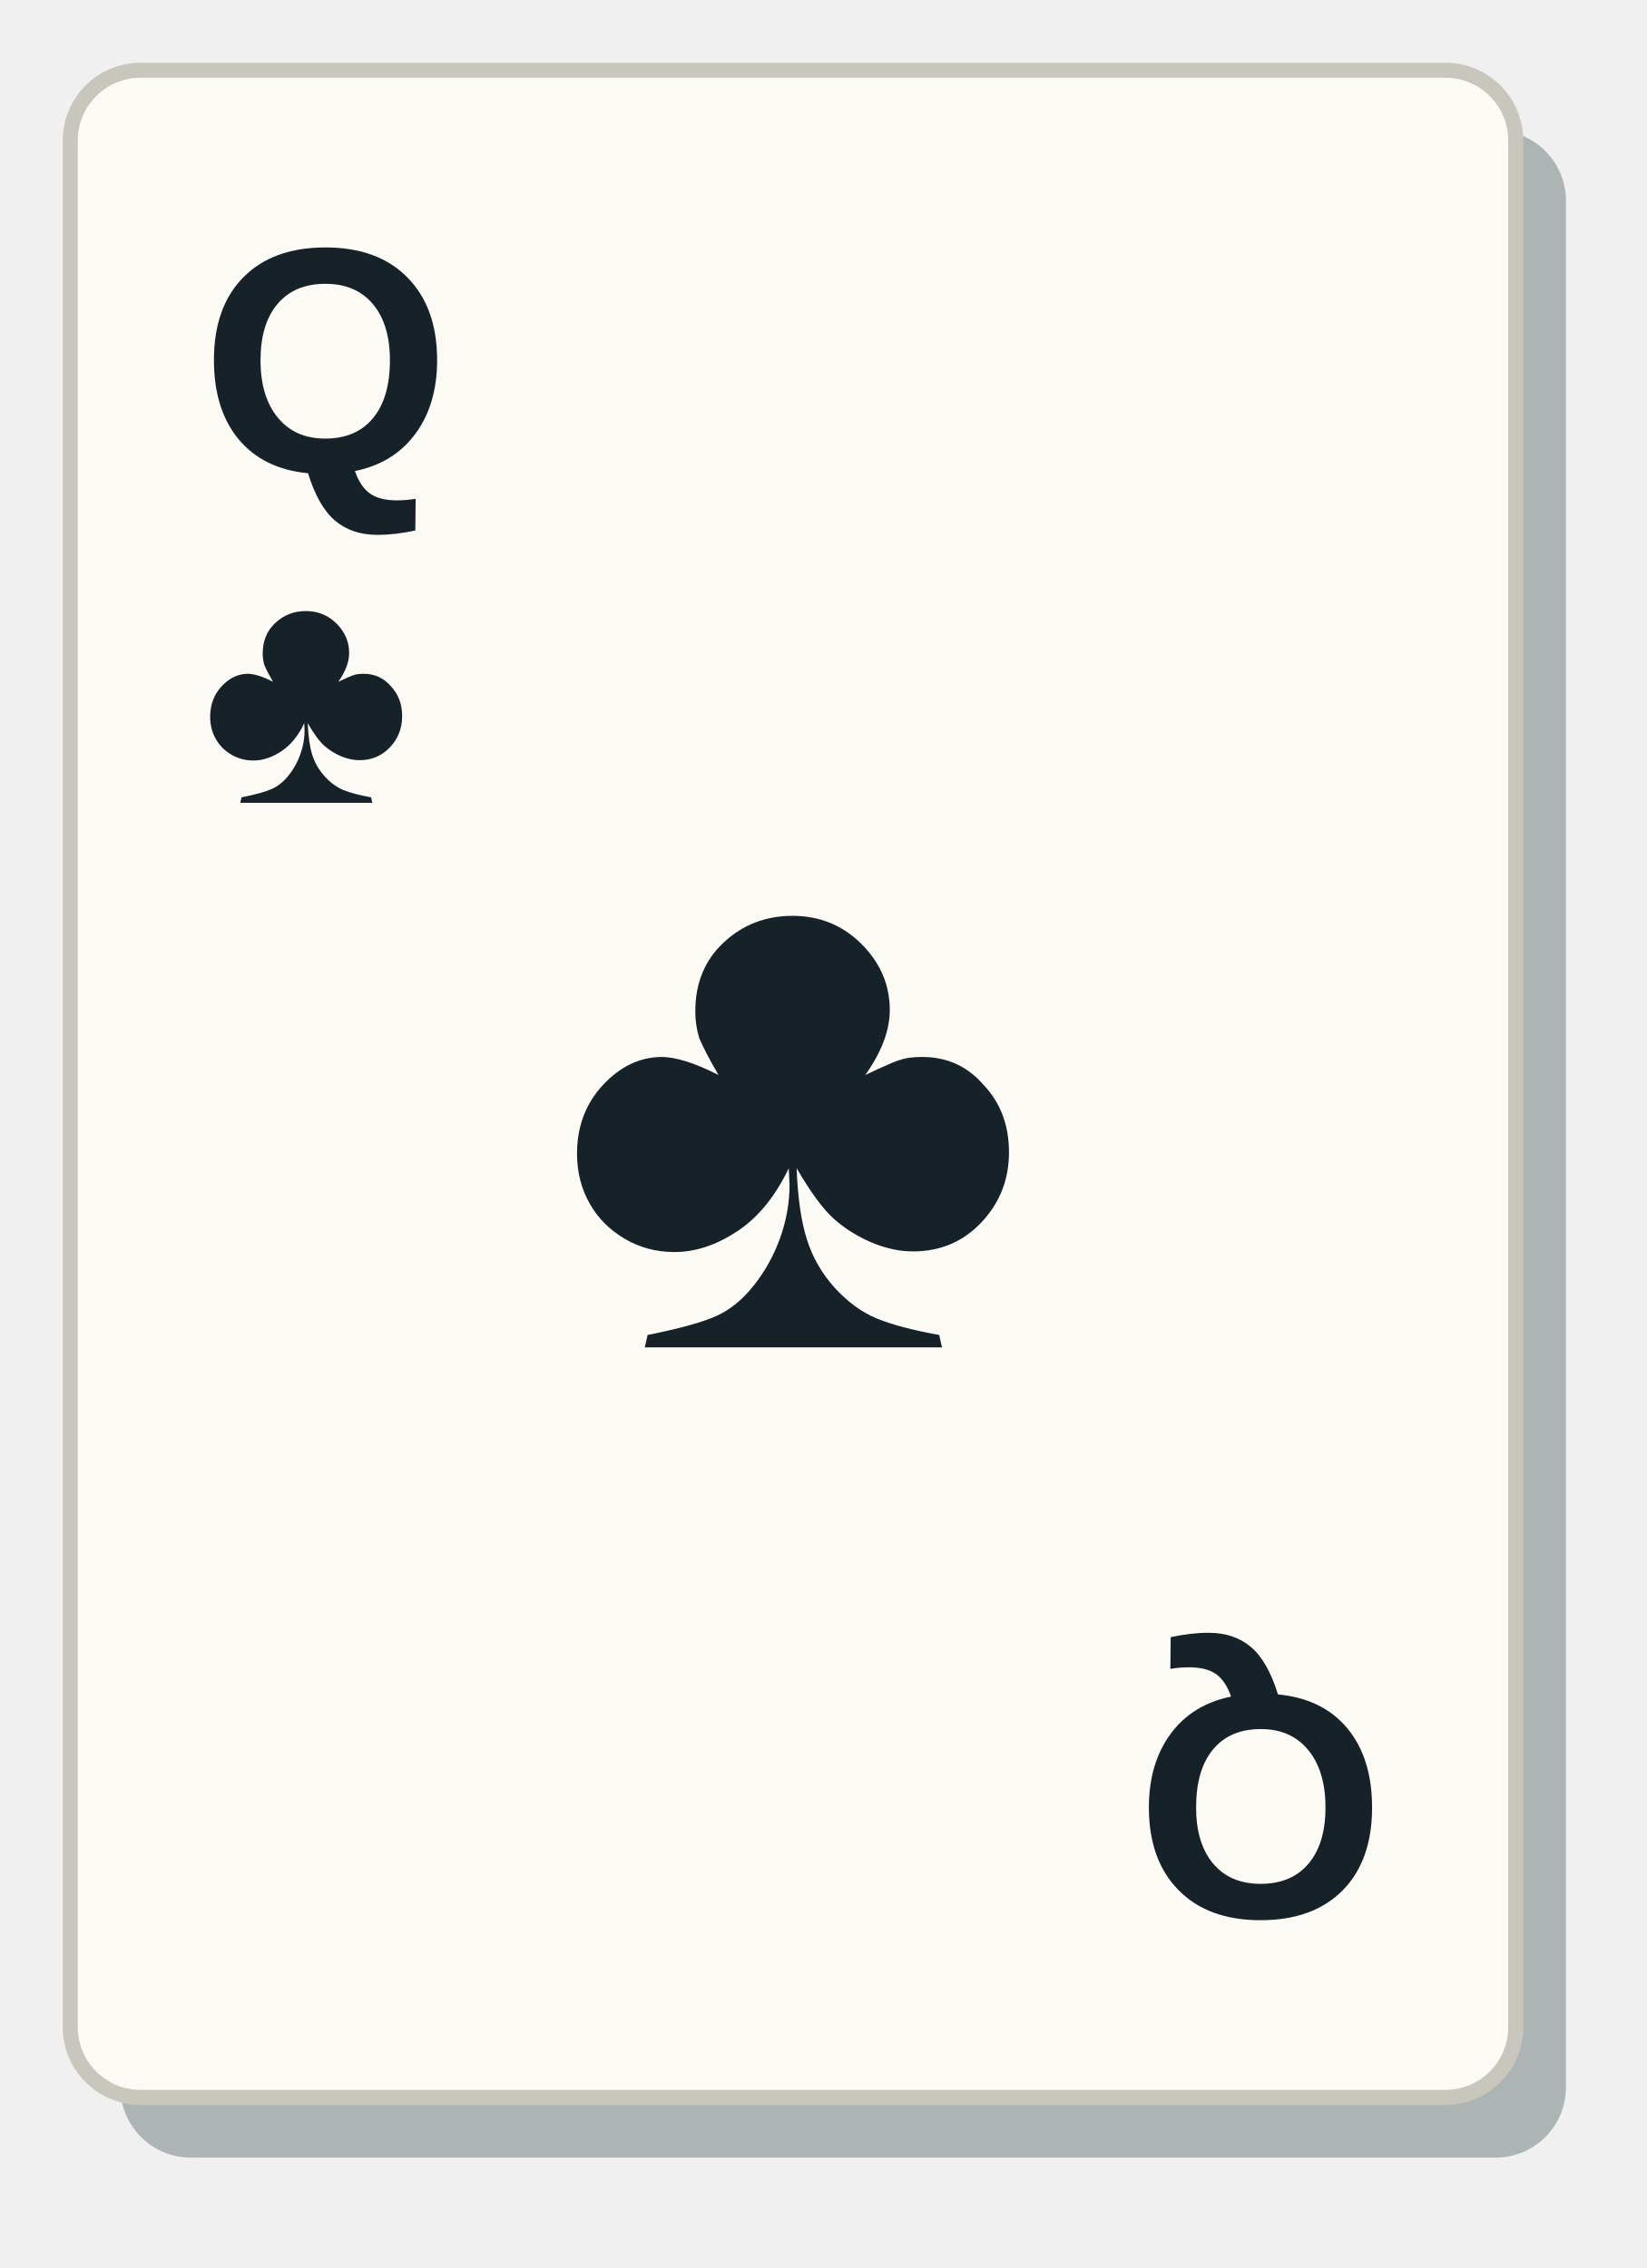
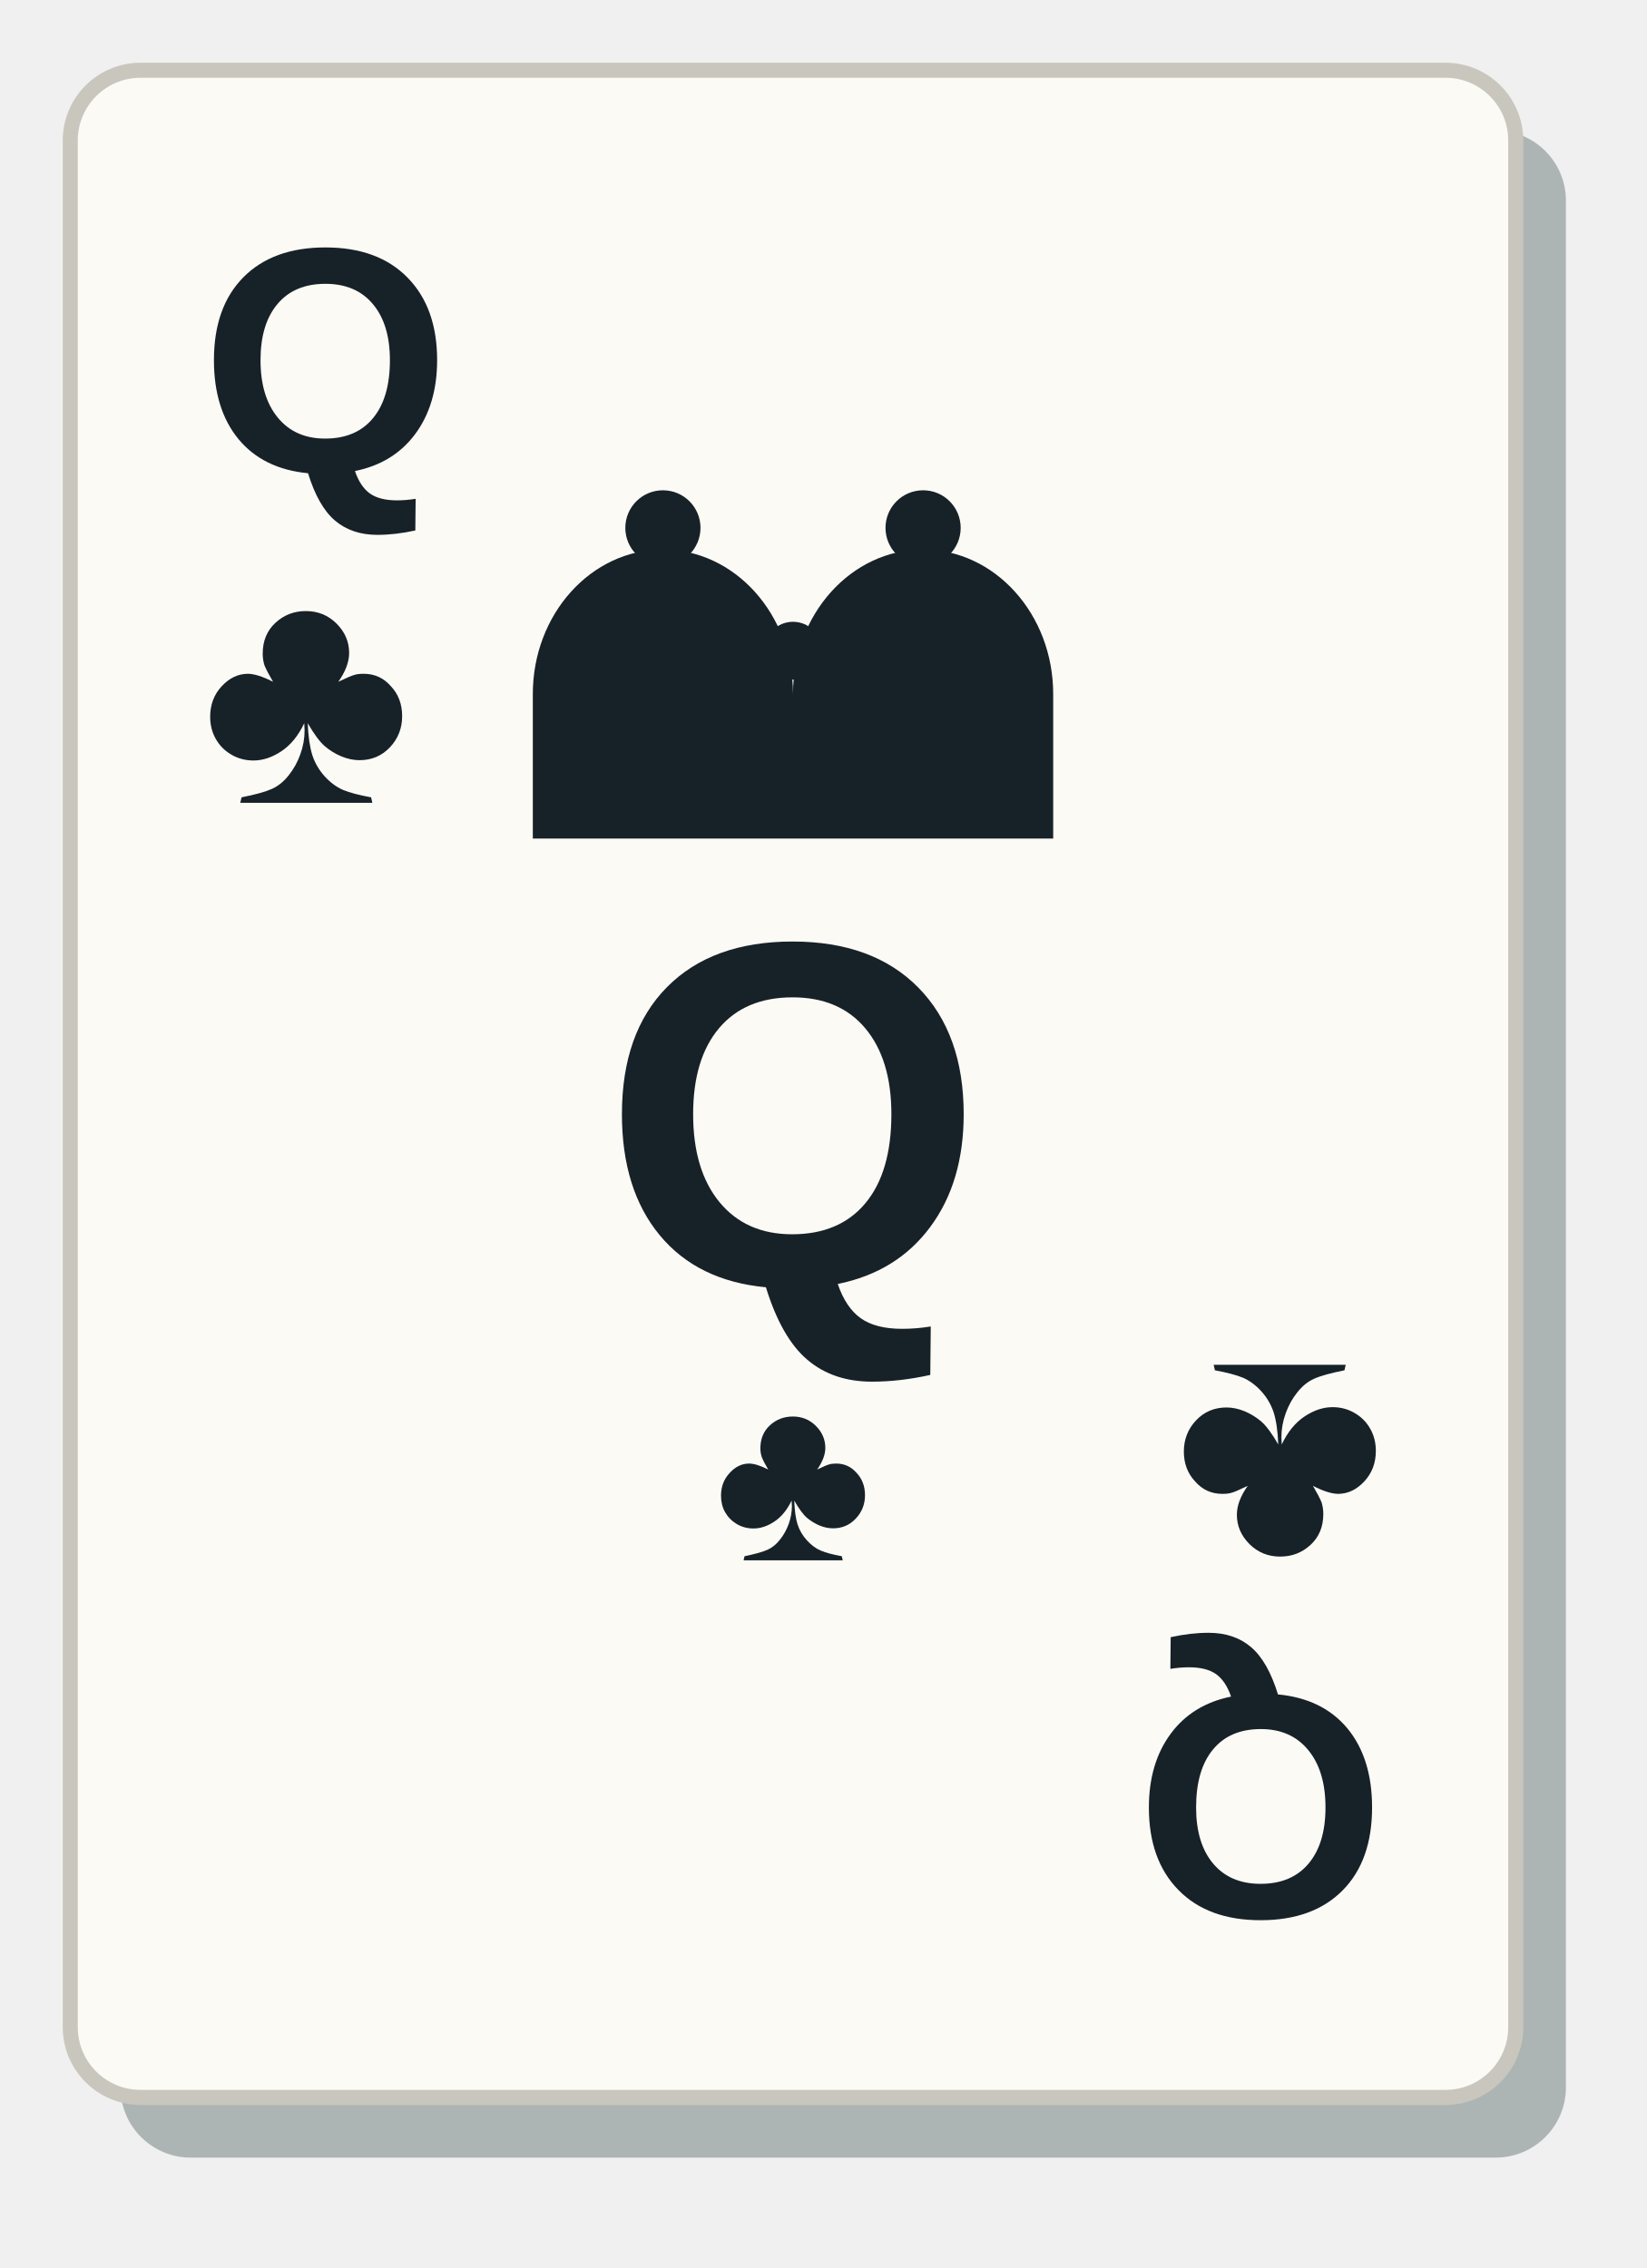
<svg xmlns="http://www.w3.org/2000/svg" width="164" height="226" viewBox="0 0 164 226" role="img">
  <defs>
    <pattern id="back" width="12" height="12" patternUnits="userSpaceOnUse">
      <path d="M0 6L6 0L12 6L6 12Z" fill="none" stroke="#8fa1c5" stroke-width="1" />
    </pattern>
    <pattern id="felt" width="10" height="10" patternUnits="userSpaceOnUse">
      <path d="M1 2h1M6 7h1" stroke="#ffffff" stroke-opacity=".035" />
    </pattern>
  </defs>
  <rect x="0.00" y="0.00" width="1920.00" height="1080.00" rx="0" fill="none" />
  <g opacity="1">
    <rect x="12.00" y="13.00" width="144.00" height="202.00" rx="7" fill="#001e18" opacity="0.28" />
    <rect x="7.00" y="7.00" width="144.00" height="202.00" rx="7" fill="#fbfaf4" stroke="#c9c7bd" stroke-width="1.5" />
    <text x="20.00" y="47.00" font-family="Liberation Sans" font-size="32" font-weight="700" fill="#172128" text-anchor="start" opacity="1" xml:space="preserve">Q</text>
    <text x="20.00" y="80.00" font-family="Liberation Sans" font-size="32" font-weight="400" fill="#172128" text-anchor="start" opacity="1" xml:space="preserve">♣</text>
-     <text x="79.00" y="134.26" font-family="Liberation Sans" font-size="72" font-weight="400" fill="#172128" text-anchor="middle" opacity="1" xml:space="preserve">♣</text>
    <g transform="rotate(180 79.0 108.0)">
      <text x="20.00" y="47.00" font-family="Liberation Sans" font-size="32" font-weight="700" fill="#172128" text-anchor="start" opacity="1" xml:space="preserve">Q</text>
+       <text x="20.00" y="80.00" font-family="Liberation Sans" font-size="32" font-weight="400" fill="#172128" text-anchor="start" opacity="1" xml:space="preserve">♣</text>
    </g>
+     <g transform="translate(79.00 69.16) scale(1.440)" fill="#172128">
+       <path d="M-18 10V0A9 10 0 0 1 0 0A9 10 0 0 1 18 0V10Z" />
+       <circle cx="-9" cy="-11.5" r="2.6" />
+       <circle cx="9" cy="-11.5" r="2.6" />
+       <circle cx="0" cy="-3" r="2" />
+     </g>
+     <text x="79.00" y="128.04" font-family="Liberation Sans" font-size="49" font-weight="700" fill="#172128" text-anchor="middle" opacity="1" xml:space="preserve">Q</text>
+     <text x="79.00" y="155.48" font-family="Liberation Sans" font-size="24" font-weight="400" fill="#172128" text-anchor="middle" opacity="1" xml:space="preserve">♣</text>
  </g>
</svg>
